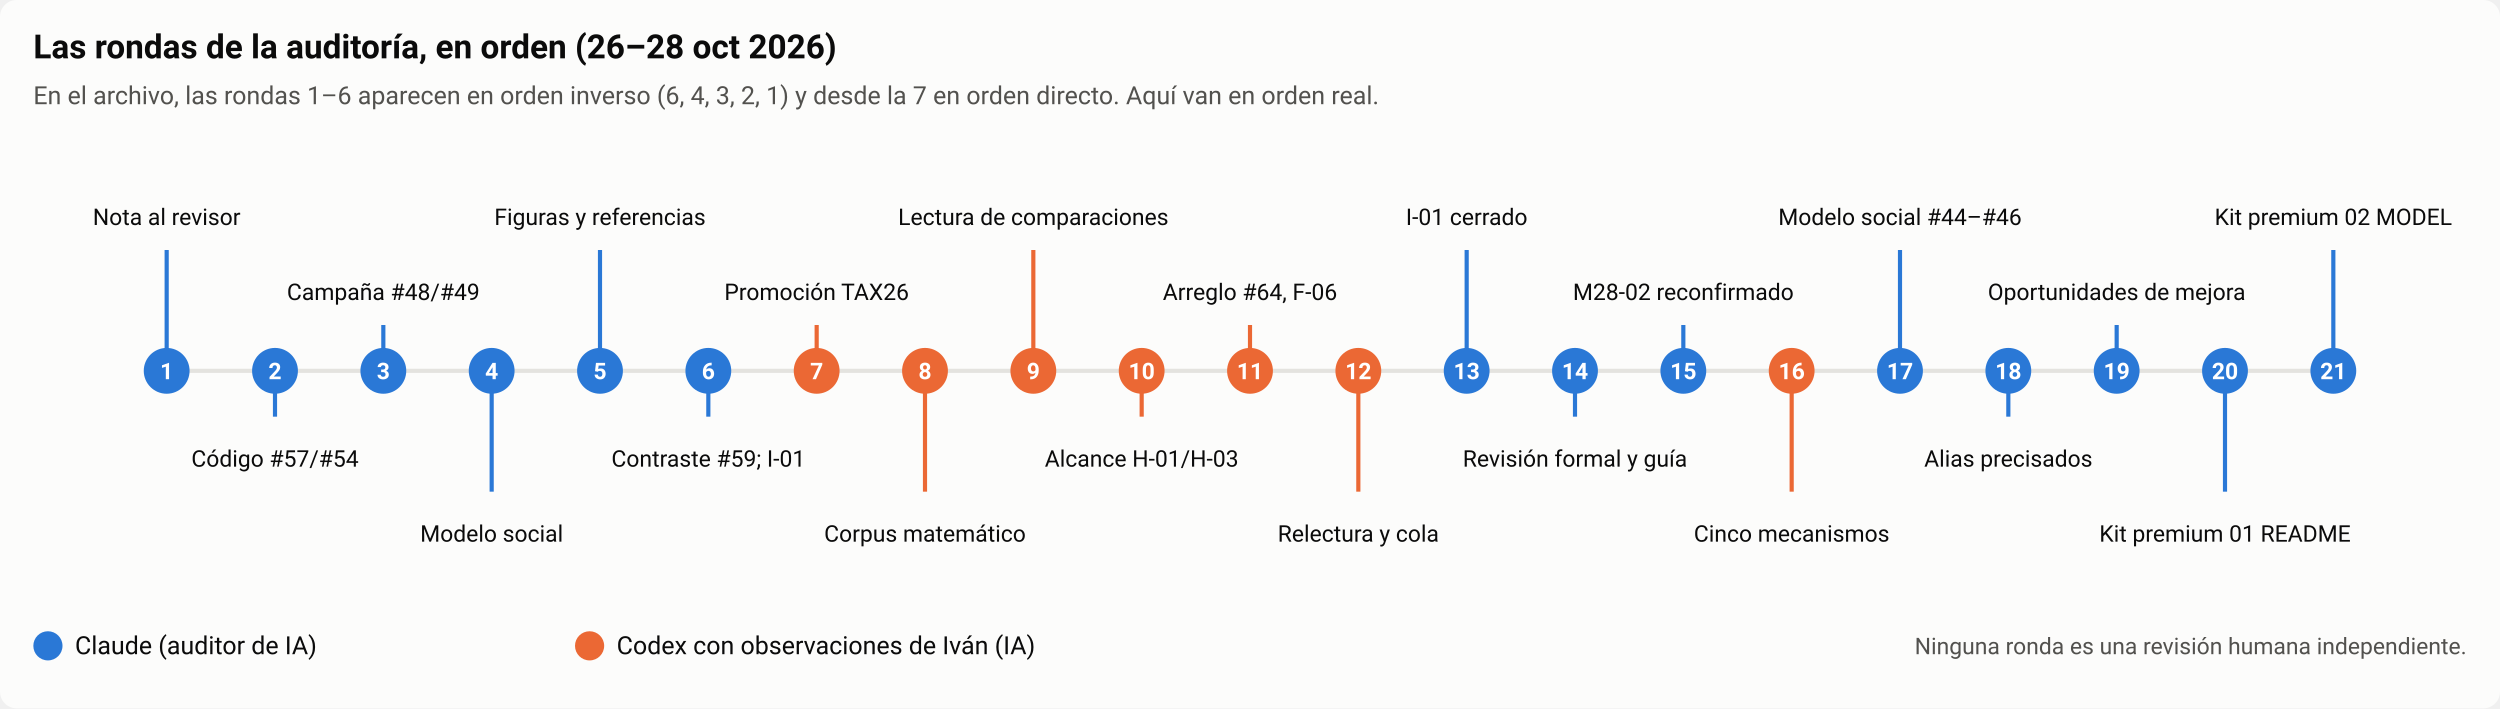
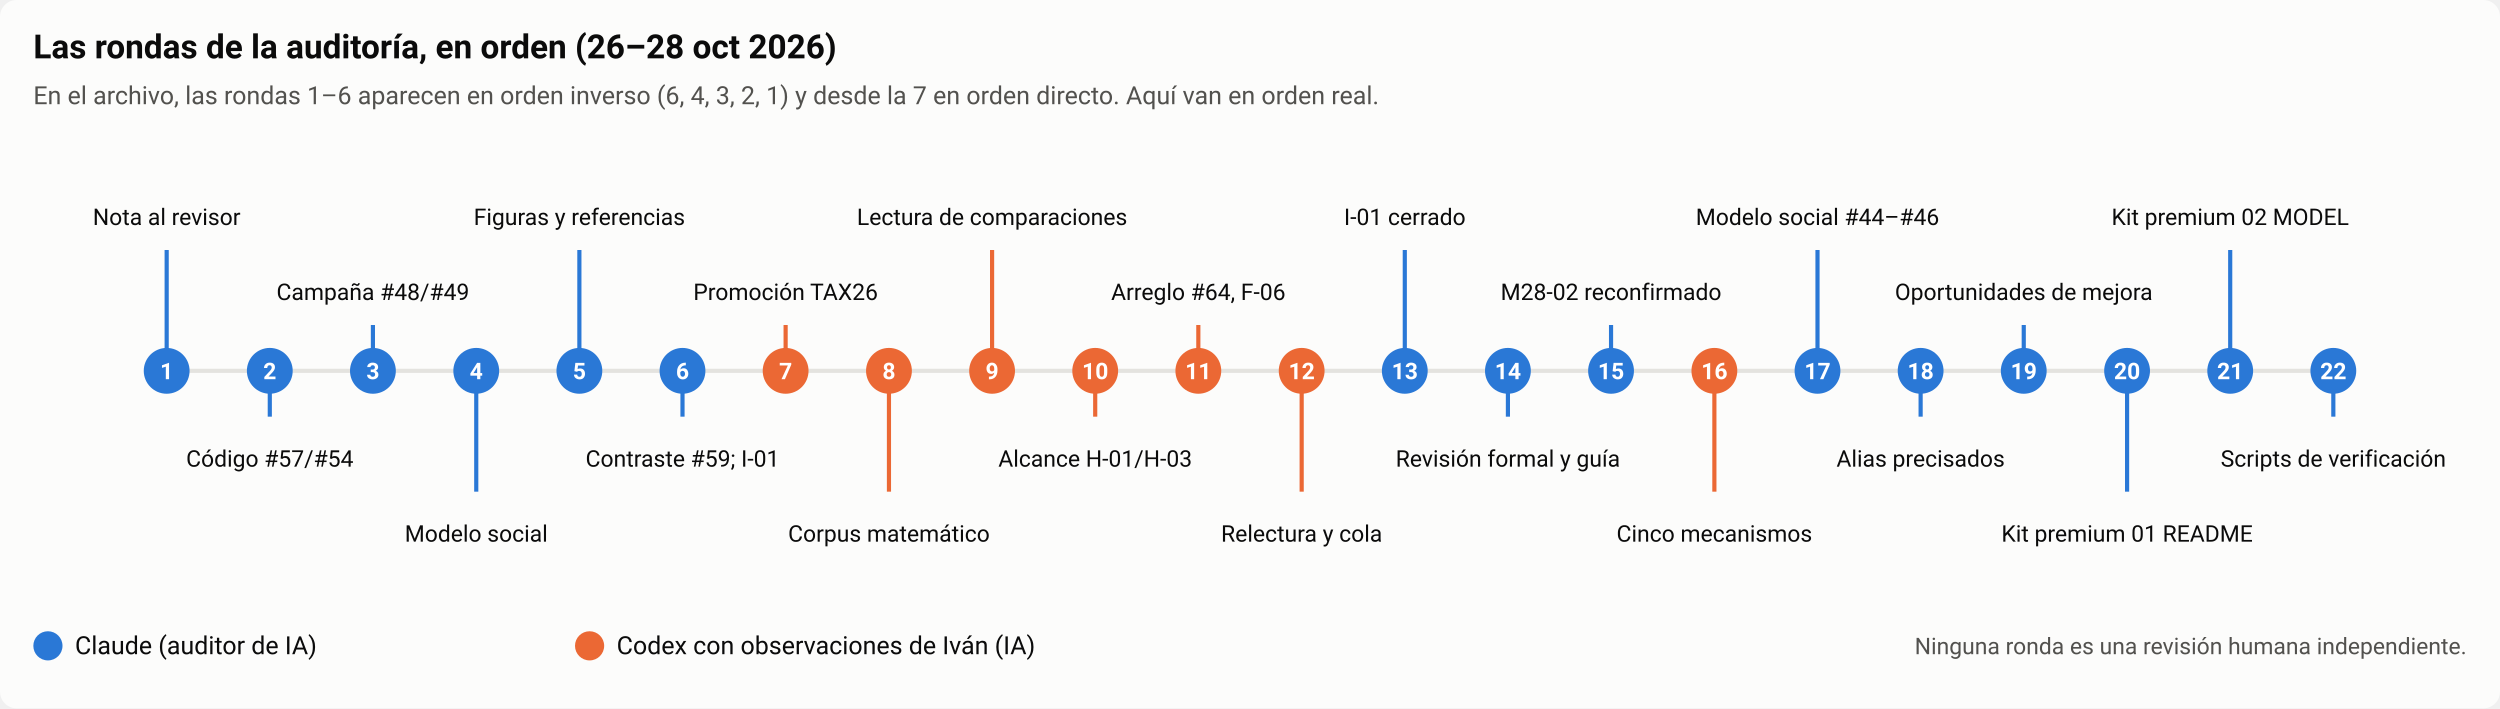
- <svg xmlns="http://www.w3.org/2000/svg" viewBox="0 0 1200 340" width="1200" height="340" role="img" aria-label="Línea de tiempo de las 21 rondas de auditoría y su autor">
+ <svg xmlns="http://www.w3.org/2000/svg" viewBox="0 0 1200 340" width="1200" height="340" role="img" aria-label="Línea de tiempo de las 22 rondas de auditoría y su autor">
  <style>
  .ink{fill:#0b0b0b}.ink2{fill:#52514e}.bg{fill:#fcfcfb}.grid{stroke:#e4e3df}
  .s0{fill:#2a78d6}.s1{fill:#eb6834}.s2{fill:#1baf7a}.s3{fill:#eda100}.s4{fill:#e87ba4}
  .a0{fill:#2a78d6}.a1{fill:#eb6834}.a0s{stroke:#2a78d6}.a1s{stroke:#eb6834}
  text{font-family:system-ui,-apple-system,Segoe UI,Roboto,sans-serif}
  @media (prefers-color-scheme: dark){
    .ink{fill:#f0efec}.ink2{fill:#c3c2b7}.bg{fill:#1a1a19}.grid{stroke:#383835}
    .s0{fill:#3987e5}.s1{fill:#d95926}.s2{fill:#199e70}.s3{fill:#c98500}.s4{fill:#d55181}
    .a0{fill:#3987e5}.a1{fill:#d95926}.a0s{stroke:#3987e5}.a1s{stroke:#d95926}
  }
</style>
  <rect class="bg" width="1200" height="340" rx="8" />
  <text class="ink" x="16" y="28" font-size="16" font-weight="600">Las rondas de la auditoría, en orden (26–28 oct 2026)</text>
  <text class="ink2" x="16" y="50" font-size="12">En el archivo, las rondas 1–6 aparecen en orden inverso (6, 4, 3, 2, 1) y desde la 7 en orden directo. Aquí van en orden real.</text>
  <line class="grid" x1="80" x2="1120" y1="178" y2="178" stroke-width="2" />
  <line class="a0s" x1="80.0" x2="80.0" y1="178" y2="120" stroke-width="2" />
  <circle class="a0" cx="80.0" cy="178" r="11" />
  <text x="80.0" y="182" font-size="11" font-weight="700" text-anchor="middle" fill="#fff">1</text>
  <text class="ink" x="80.0" y="108" font-size="11" text-anchor="middle">Nota al revisor</text>
-   <line class="a0s" x1="132.0" x2="132.0" y1="178" y2="200" stroke-width="2" />
-   <circle class="a0" cx="132.0" cy="178" r="11" />
-   <text x="132.0" y="182" font-size="11" font-weight="700" text-anchor="middle" fill="#fff">2</text>
-   <text class="ink" x="132.0" y="224" font-size="11" text-anchor="middle">Código #57/#54</text>
-   <line class="a0s" x1="184.0" x2="184.0" y1="178" y2="156" stroke-width="2" />
-   <circle class="a0" cx="184.0" cy="178" r="11" />
-   <text x="184.0" y="182" font-size="11" font-weight="700" text-anchor="middle" fill="#fff">3</text>
-   <text class="ink" x="184.0" y="144" font-size="11" text-anchor="middle">Campaña #48/#49</text>
-   <line class="a0s" x1="236.0" x2="236.0" y1="178" y2="236" stroke-width="2" />
-   <circle class="a0" cx="236.0" cy="178" r="11" />
-   <text x="236.0" y="182" font-size="11" font-weight="700" text-anchor="middle" fill="#fff">4</text>
-   <text class="ink" x="236.0" y="260" font-size="11" text-anchor="middle">Modelo social</text>
-   <line class="a0s" x1="288.0" x2="288.0" y1="178" y2="120" stroke-width="2" />
-   <circle class="a0" cx="288.0" cy="178" r="11" />
-   <text x="288.0" y="182" font-size="11" font-weight="700" text-anchor="middle" fill="#fff">5</text>
-   <text class="ink" x="288.0" y="108" font-size="11" text-anchor="middle">Figuras y referencias</text>
-   <line class="a0s" x1="340.0" x2="340.0" y1="178" y2="200" stroke-width="2" />
-   <circle class="a0" cx="340.0" cy="178" r="11" />
-   <text x="340.0" y="182" font-size="11" font-weight="700" text-anchor="middle" fill="#fff">6</text>
-   <text class="ink" x="340.0" y="224" font-size="11" text-anchor="middle">Contraste #59; I-01</text>
-   <line class="a1s" x1="392.0" x2="392.0" y1="178" y2="156" stroke-width="2" />
-   <circle class="a1" cx="392.0" cy="178" r="11" />
-   <text x="392.0" y="182" font-size="11" font-weight="700" text-anchor="middle" fill="#fff">7</text>
-   <text class="ink" x="392.0" y="144" font-size="11" text-anchor="middle">Promoción TAX26</text>
-   <line class="a1s" x1="444.0" x2="444.0" y1="178" y2="236" stroke-width="2" />
-   <circle class="a1" cx="444.0" cy="178" r="11" />
-   <text x="444.0" y="182" font-size="11" font-weight="700" text-anchor="middle" fill="#fff">8</text>
-   <text class="ink" x="444.0" y="260" font-size="11" text-anchor="middle">Corpus matemático</text>
-   <line class="a1s" x1="496.0" x2="496.0" y1="178" y2="120" stroke-width="2" />
-   <circle class="a1" cx="496.0" cy="178" r="11" />
-   <text x="496.0" y="182" font-size="11" font-weight="700" text-anchor="middle" fill="#fff">9</text>
-   <text class="ink" x="496.0" y="108" font-size="11" text-anchor="middle">Lectura de comparaciones</text>
-   <line class="a1s" x1="548.0" x2="548.0" y1="178" y2="200" stroke-width="2" />
-   <circle class="a1" cx="548.0" cy="178" r="11" />
-   <text x="548.0" y="182" font-size="11" font-weight="700" text-anchor="middle" fill="#fff">10</text>
-   <text class="ink" x="548.0" y="224" font-size="11" text-anchor="middle">Alcance H-01/H-03</text>
-   <line class="a1s" x1="600.0" x2="600.0" y1="178" y2="156" stroke-width="2" />
-   <circle class="a1" cx="600.0" cy="178" r="11" />
-   <text x="600.0" y="182" font-size="11" font-weight="700" text-anchor="middle" fill="#fff">11</text>
-   <text class="ink" x="600.0" y="144" font-size="11" text-anchor="middle">Arreglo #64, F-06</text>
-   <line class="a1s" x1="652.0" x2="652.0" y1="178" y2="236" stroke-width="2" />
-   <circle class="a1" cx="652.0" cy="178" r="11" />
-   <text x="652.0" y="182" font-size="11" font-weight="700" text-anchor="middle" fill="#fff">12</text>
-   <text class="ink" x="652.0" y="260" font-size="11" text-anchor="middle">Relectura y cola</text>
-   <line class="a0s" x1="704.0" x2="704.0" y1="178" y2="120" stroke-width="2" />
-   <circle class="a0" cx="704.0" cy="178" r="11" />
-   <text x="704.0" y="182" font-size="11" font-weight="700" text-anchor="middle" fill="#fff">13</text>
-   <text class="ink" x="704.0" y="108" font-size="11" text-anchor="middle">I-01 cerrado</text>
-   <line class="a0s" x1="756.0" x2="756.0" y1="178" y2="200" stroke-width="2" />
-   <circle class="a0" cx="756.0" cy="178" r="11" />
-   <text x="756.0" y="182" font-size="11" font-weight="700" text-anchor="middle" fill="#fff">14</text>
-   <text class="ink" x="756.0" y="224" font-size="11" text-anchor="middle">Revisión formal y guía</text>
-   <line class="a0s" x1="808.0" x2="808.0" y1="178" y2="156" stroke-width="2" />
-   <circle class="a0" cx="808.0" cy="178" r="11" />
-   <text x="808.0" y="182" font-size="11" font-weight="700" text-anchor="middle" fill="#fff">15</text>
-   <text class="ink" x="808.0" y="144" font-size="11" text-anchor="middle">M28-02 reconfirmado</text>
-   <line class="a1s" x1="860.0" x2="860.0" y1="178" y2="236" stroke-width="2" />
-   <circle class="a1" cx="860.0" cy="178" r="11" />
-   <text x="860.0" y="182" font-size="11" font-weight="700" text-anchor="middle" fill="#fff">16</text>
-   <text class="ink" x="860.0" y="260" font-size="11" text-anchor="middle">Cinco mecanismos</text>
-   <line class="a0s" x1="912.0" x2="912.0" y1="178" y2="120" stroke-width="2" />
-   <circle class="a0" cx="912.0" cy="178" r="11" />
-   <text x="912.0" y="182" font-size="11" font-weight="700" text-anchor="middle" fill="#fff">17</text>
-   <text class="ink" x="912.0" y="108" font-size="11" text-anchor="middle">Modelo social #44–#46</text>
-   <line class="a0s" x1="964.0" x2="964.0" y1="178" y2="200" stroke-width="2" />
-   <circle class="a0" cx="964.0" cy="178" r="11" />
-   <text x="964.0" y="182" font-size="11" font-weight="700" text-anchor="middle" fill="#fff">18</text>
-   <text class="ink" x="964.0" y="224" font-size="11" text-anchor="middle">Alias precisados</text>
-   <line class="a0s" x1="1016.0" x2="1016.0" y1="178" y2="156" stroke-width="2" />
-   <circle class="a0" cx="1016.0" cy="178" r="11" />
-   <text x="1016.0" y="182" font-size="11" font-weight="700" text-anchor="middle" fill="#fff">19</text>
-   <text class="ink" x="1016.0" y="144" font-size="11" text-anchor="middle">Oportunidades de mejora</text>
-   <line class="a0s" x1="1068.0" x2="1068.0" y1="178" y2="236" stroke-width="2" />
-   <circle class="a0" cx="1068.0" cy="178" r="11" />
-   <text x="1068.0" y="182" font-size="11" font-weight="700" text-anchor="middle" fill="#fff">20</text>
-   <text class="ink" x="1068.0" y="260" font-size="11" text-anchor="middle">Kit premium 01 README</text>
-   <line class="a0s" x1="1120.0" x2="1120.0" y1="178" y2="120" stroke-width="2" />
+   <line class="a0s" x1="129.5" x2="129.5" y1="178" y2="200" stroke-width="2" />
+   <circle class="a0" cx="129.5" cy="178" r="11" />
+   <text x="129.5" y="182" font-size="11" font-weight="700" text-anchor="middle" fill="#fff">2</text>
+   <text class="ink" x="129.5" y="224" font-size="11" text-anchor="middle">Código #57/#54</text>
+   <line class="a0s" x1="179.0" x2="179.0" y1="178" y2="156" stroke-width="2" />
+   <circle class="a0" cx="179.0" cy="178" r="11" />
+   <text x="179.0" y="182" font-size="11" font-weight="700" text-anchor="middle" fill="#fff">3</text>
+   <text class="ink" x="179.0" y="144" font-size="11" text-anchor="middle">Campaña #48/#49</text>
+   <line class="a0s" x1="228.6" x2="228.6" y1="178" y2="236" stroke-width="2" />
+   <circle class="a0" cx="228.6" cy="178" r="11" />
+   <text x="228.6" y="182" font-size="11" font-weight="700" text-anchor="middle" fill="#fff">4</text>
+   <text class="ink" x="228.6" y="260" font-size="11" text-anchor="middle">Modelo social</text>
+   <line class="a0s" x1="278.1" x2="278.1" y1="178" y2="120" stroke-width="2" />
+   <circle class="a0" cx="278.1" cy="178" r="11" />
+   <text x="278.1" y="182" font-size="11" font-weight="700" text-anchor="middle" fill="#fff">5</text>
+   <text class="ink" x="278.1" y="108" font-size="11" text-anchor="middle">Figuras y referencias</text>
+   <line class="a0s" x1="327.6" x2="327.6" y1="178" y2="200" stroke-width="2" />
+   <circle class="a0" cx="327.6" cy="178" r="11" />
+   <text x="327.6" y="182" font-size="11" font-weight="700" text-anchor="middle" fill="#fff">6</text>
+   <text class="ink" x="327.6" y="224" font-size="11" text-anchor="middle">Contraste #59; I-01</text>
+   <line class="a1s" x1="377.1" x2="377.1" y1="178" y2="156" stroke-width="2" />
+   <circle class="a1" cx="377.1" cy="178" r="11" />
+   <text x="377.1" y="182" font-size="11" font-weight="700" text-anchor="middle" fill="#fff">7</text>
+   <text class="ink" x="377.1" y="144" font-size="11" text-anchor="middle">Promoción TAX26</text>
+   <line class="a1s" x1="426.7" x2="426.7" y1="178" y2="236" stroke-width="2" />
+   <circle class="a1" cx="426.7" cy="178" r="11" />
+   <text x="426.7" y="182" font-size="11" font-weight="700" text-anchor="middle" fill="#fff">8</text>
+   <text class="ink" x="426.7" y="260" font-size="11" text-anchor="middle">Corpus matemático</text>
+   <line class="a1s" x1="476.2" x2="476.2" y1="178" y2="120" stroke-width="2" />
+   <circle class="a1" cx="476.2" cy="178" r="11" />
+   <text x="476.2" y="182" font-size="11" font-weight="700" text-anchor="middle" fill="#fff">9</text>
+   <text class="ink" x="476.2" y="108" font-size="11" text-anchor="middle">Lectura de comparaciones</text>
+   <line class="a1s" x1="525.7" x2="525.7" y1="178" y2="200" stroke-width="2" />
+   <circle class="a1" cx="525.7" cy="178" r="11" />
+   <text x="525.7" y="182" font-size="11" font-weight="700" text-anchor="middle" fill="#fff">10</text>
+   <text class="ink" x="525.7" y="224" font-size="11" text-anchor="middle">Alcance H-01/H-03</text>
+   <line class="a1s" x1="575.2" x2="575.2" y1="178" y2="156" stroke-width="2" />
+   <circle class="a1" cx="575.2" cy="178" r="11" />
+   <text x="575.2" y="182" font-size="11" font-weight="700" text-anchor="middle" fill="#fff">11</text>
+   <text class="ink" x="575.2" y="144" font-size="11" text-anchor="middle">Arreglo #64, F-06</text>
+   <line class="a1s" x1="624.8" x2="624.8" y1="178" y2="236" stroke-width="2" />
+   <circle class="a1" cx="624.8" cy="178" r="11" />
+   <text x="624.8" y="182" font-size="11" font-weight="700" text-anchor="middle" fill="#fff">12</text>
+   <text class="ink" x="624.8" y="260" font-size="11" text-anchor="middle">Relectura y cola</text>
+   <line class="a0s" x1="674.3" x2="674.3" y1="178" y2="120" stroke-width="2" />
+   <circle class="a0" cx="674.3" cy="178" r="11" />
+   <text x="674.3" y="182" font-size="11" font-weight="700" text-anchor="middle" fill="#fff">13</text>
+   <text class="ink" x="674.3" y="108" font-size="11" text-anchor="middle">I-01 cerrado</text>
+   <line class="a0s" x1="723.8" x2="723.8" y1="178" y2="200" stroke-width="2" />
+   <circle class="a0" cx="723.8" cy="178" r="11" />
+   <text x="723.8" y="182" font-size="11" font-weight="700" text-anchor="middle" fill="#fff">14</text>
+   <text class="ink" x="723.8" y="224" font-size="11" text-anchor="middle">Revisión formal y guía</text>
+   <line class="a0s" x1="773.3" x2="773.3" y1="178" y2="156" stroke-width="2" />
+   <circle class="a0" cx="773.3" cy="178" r="11" />
+   <text x="773.3" y="182" font-size="11" font-weight="700" text-anchor="middle" fill="#fff">15</text>
+   <text class="ink" x="773.3" y="144" font-size="11" text-anchor="middle">M28-02 reconfirmado</text>
+   <line class="a1s" x1="822.9" x2="822.9" y1="178" y2="236" stroke-width="2" />
+   <circle class="a1" cx="822.9" cy="178" r="11" />
+   <text x="822.9" y="182" font-size="11" font-weight="700" text-anchor="middle" fill="#fff">16</text>
+   <text class="ink" x="822.9" y="260" font-size="11" text-anchor="middle">Cinco mecanismos</text>
+   <line class="a0s" x1="872.4" x2="872.4" y1="178" y2="120" stroke-width="2" />
+   <circle class="a0" cx="872.4" cy="178" r="11" />
+   <text x="872.4" y="182" font-size="11" font-weight="700" text-anchor="middle" fill="#fff">17</text>
+   <text class="ink" x="872.4" y="108" font-size="11" text-anchor="middle">Modelo social #44–#46</text>
+   <line class="a0s" x1="921.9" x2="921.9" y1="178" y2="200" stroke-width="2" />
+   <circle class="a0" cx="921.9" cy="178" r="11" />
+   <text x="921.9" y="182" font-size="11" font-weight="700" text-anchor="middle" fill="#fff">18</text>
+   <text class="ink" x="921.9" y="224" font-size="11" text-anchor="middle">Alias precisados</text>
+   <line class="a0s" x1="971.4" x2="971.4" y1="178" y2="156" stroke-width="2" />
+   <circle class="a0" cx="971.4" cy="178" r="11" />
+   <text x="971.4" y="182" font-size="11" font-weight="700" text-anchor="middle" fill="#fff">19</text>
+   <text class="ink" x="971.4" y="144" font-size="11" text-anchor="middle">Oportunidades de mejora</text>
+   <line class="a0s" x1="1021.0" x2="1021.0" y1="178" y2="236" stroke-width="2" />
+   <circle class="a0" cx="1021.0" cy="178" r="11" />
+   <text x="1021.0" y="182" font-size="11" font-weight="700" text-anchor="middle" fill="#fff">20</text>
+   <text class="ink" x="1021.0" y="260" font-size="11" text-anchor="middle">Kit premium 01 README</text>
+   <line class="a0s" x1="1070.5" x2="1070.5" y1="178" y2="120" stroke-width="2" />
+   <circle class="a0" cx="1070.5" cy="178" r="11" />
+   <text x="1070.5" y="182" font-size="11" font-weight="700" text-anchor="middle" fill="#fff">21</text>
+   <text class="ink" x="1070.5" y="108" font-size="11" text-anchor="middle">Kit premium 02 MODEL</text>
+   <line class="a0s" x1="1120.0" x2="1120.0" y1="178" y2="200" stroke-width="2" />
  <circle class="a0" cx="1120.0" cy="178" r="11" />
-   <text x="1120.0" y="182" font-size="11" font-weight="700" text-anchor="middle" fill="#fff">21</text>
-   <text class="ink" x="1120.0" y="108" font-size="11" text-anchor="middle">Kit premium 02 MODEL</text>
+   <text x="1120.0" y="182" font-size="11" font-weight="700" text-anchor="middle" fill="#fff">22</text>
+   <text class="ink" x="1120.0" y="224" font-size="11" text-anchor="middle">Scripts de verificación</text>
  <circle class="a0" cx="23" cy="310" r="7" />
  <text class="ink" x="36" y="314" font-size="12">Claude (auditor de IA)</text>
  <circle class="a1" cx="283" cy="310" r="7" />
  <text class="ink" x="296" y="314" font-size="12">Codex con observaciones de Iván (IA)</text>
  <text class="ink2" x="1184" y="314" font-size="11" text-anchor="end">Ninguna ronda es una revisión humana independiente.</text>
</svg>
